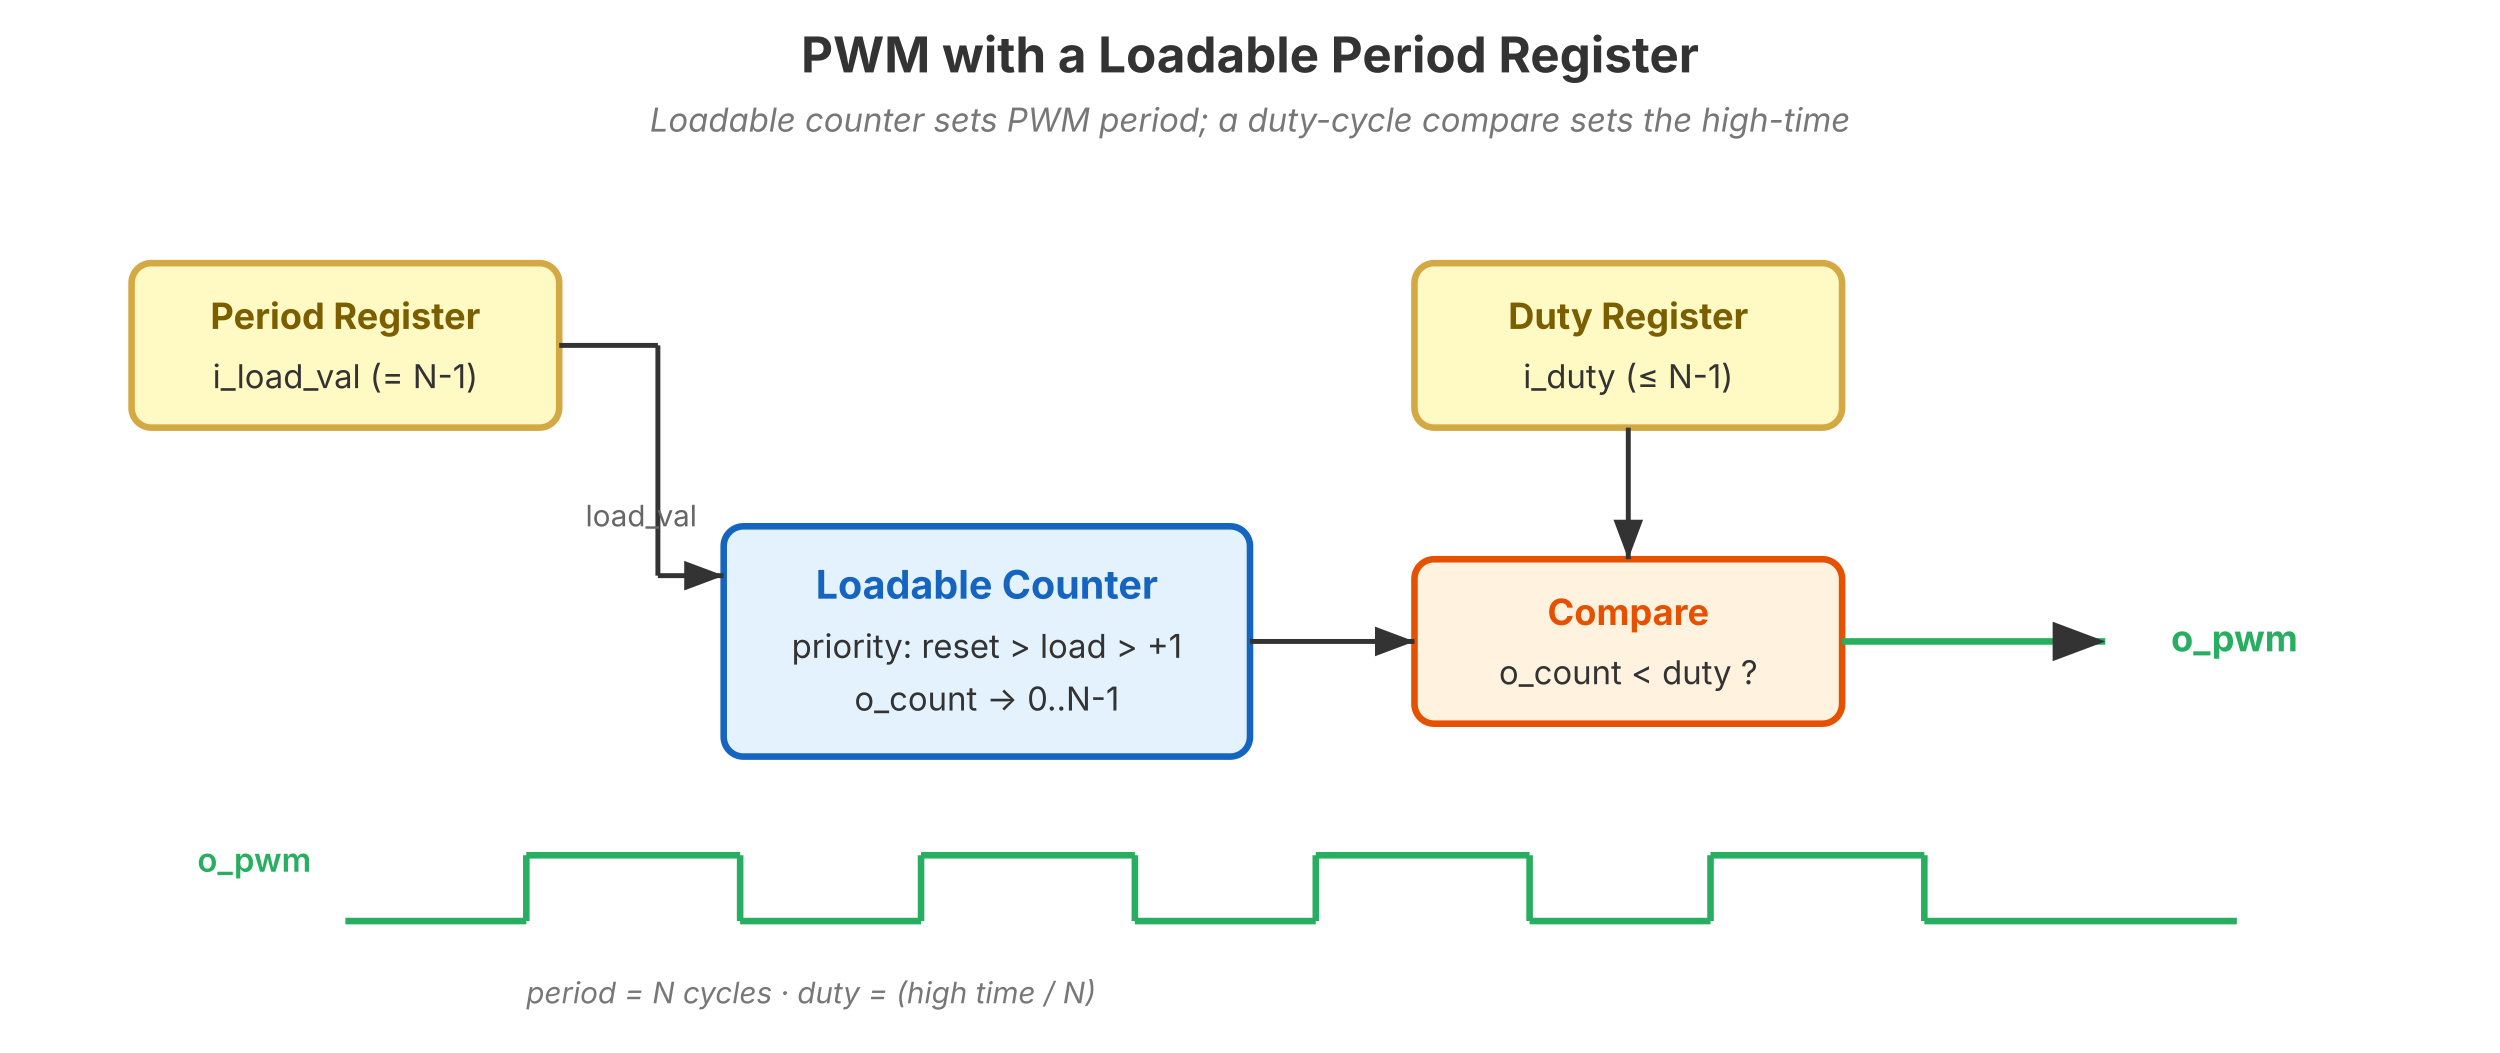
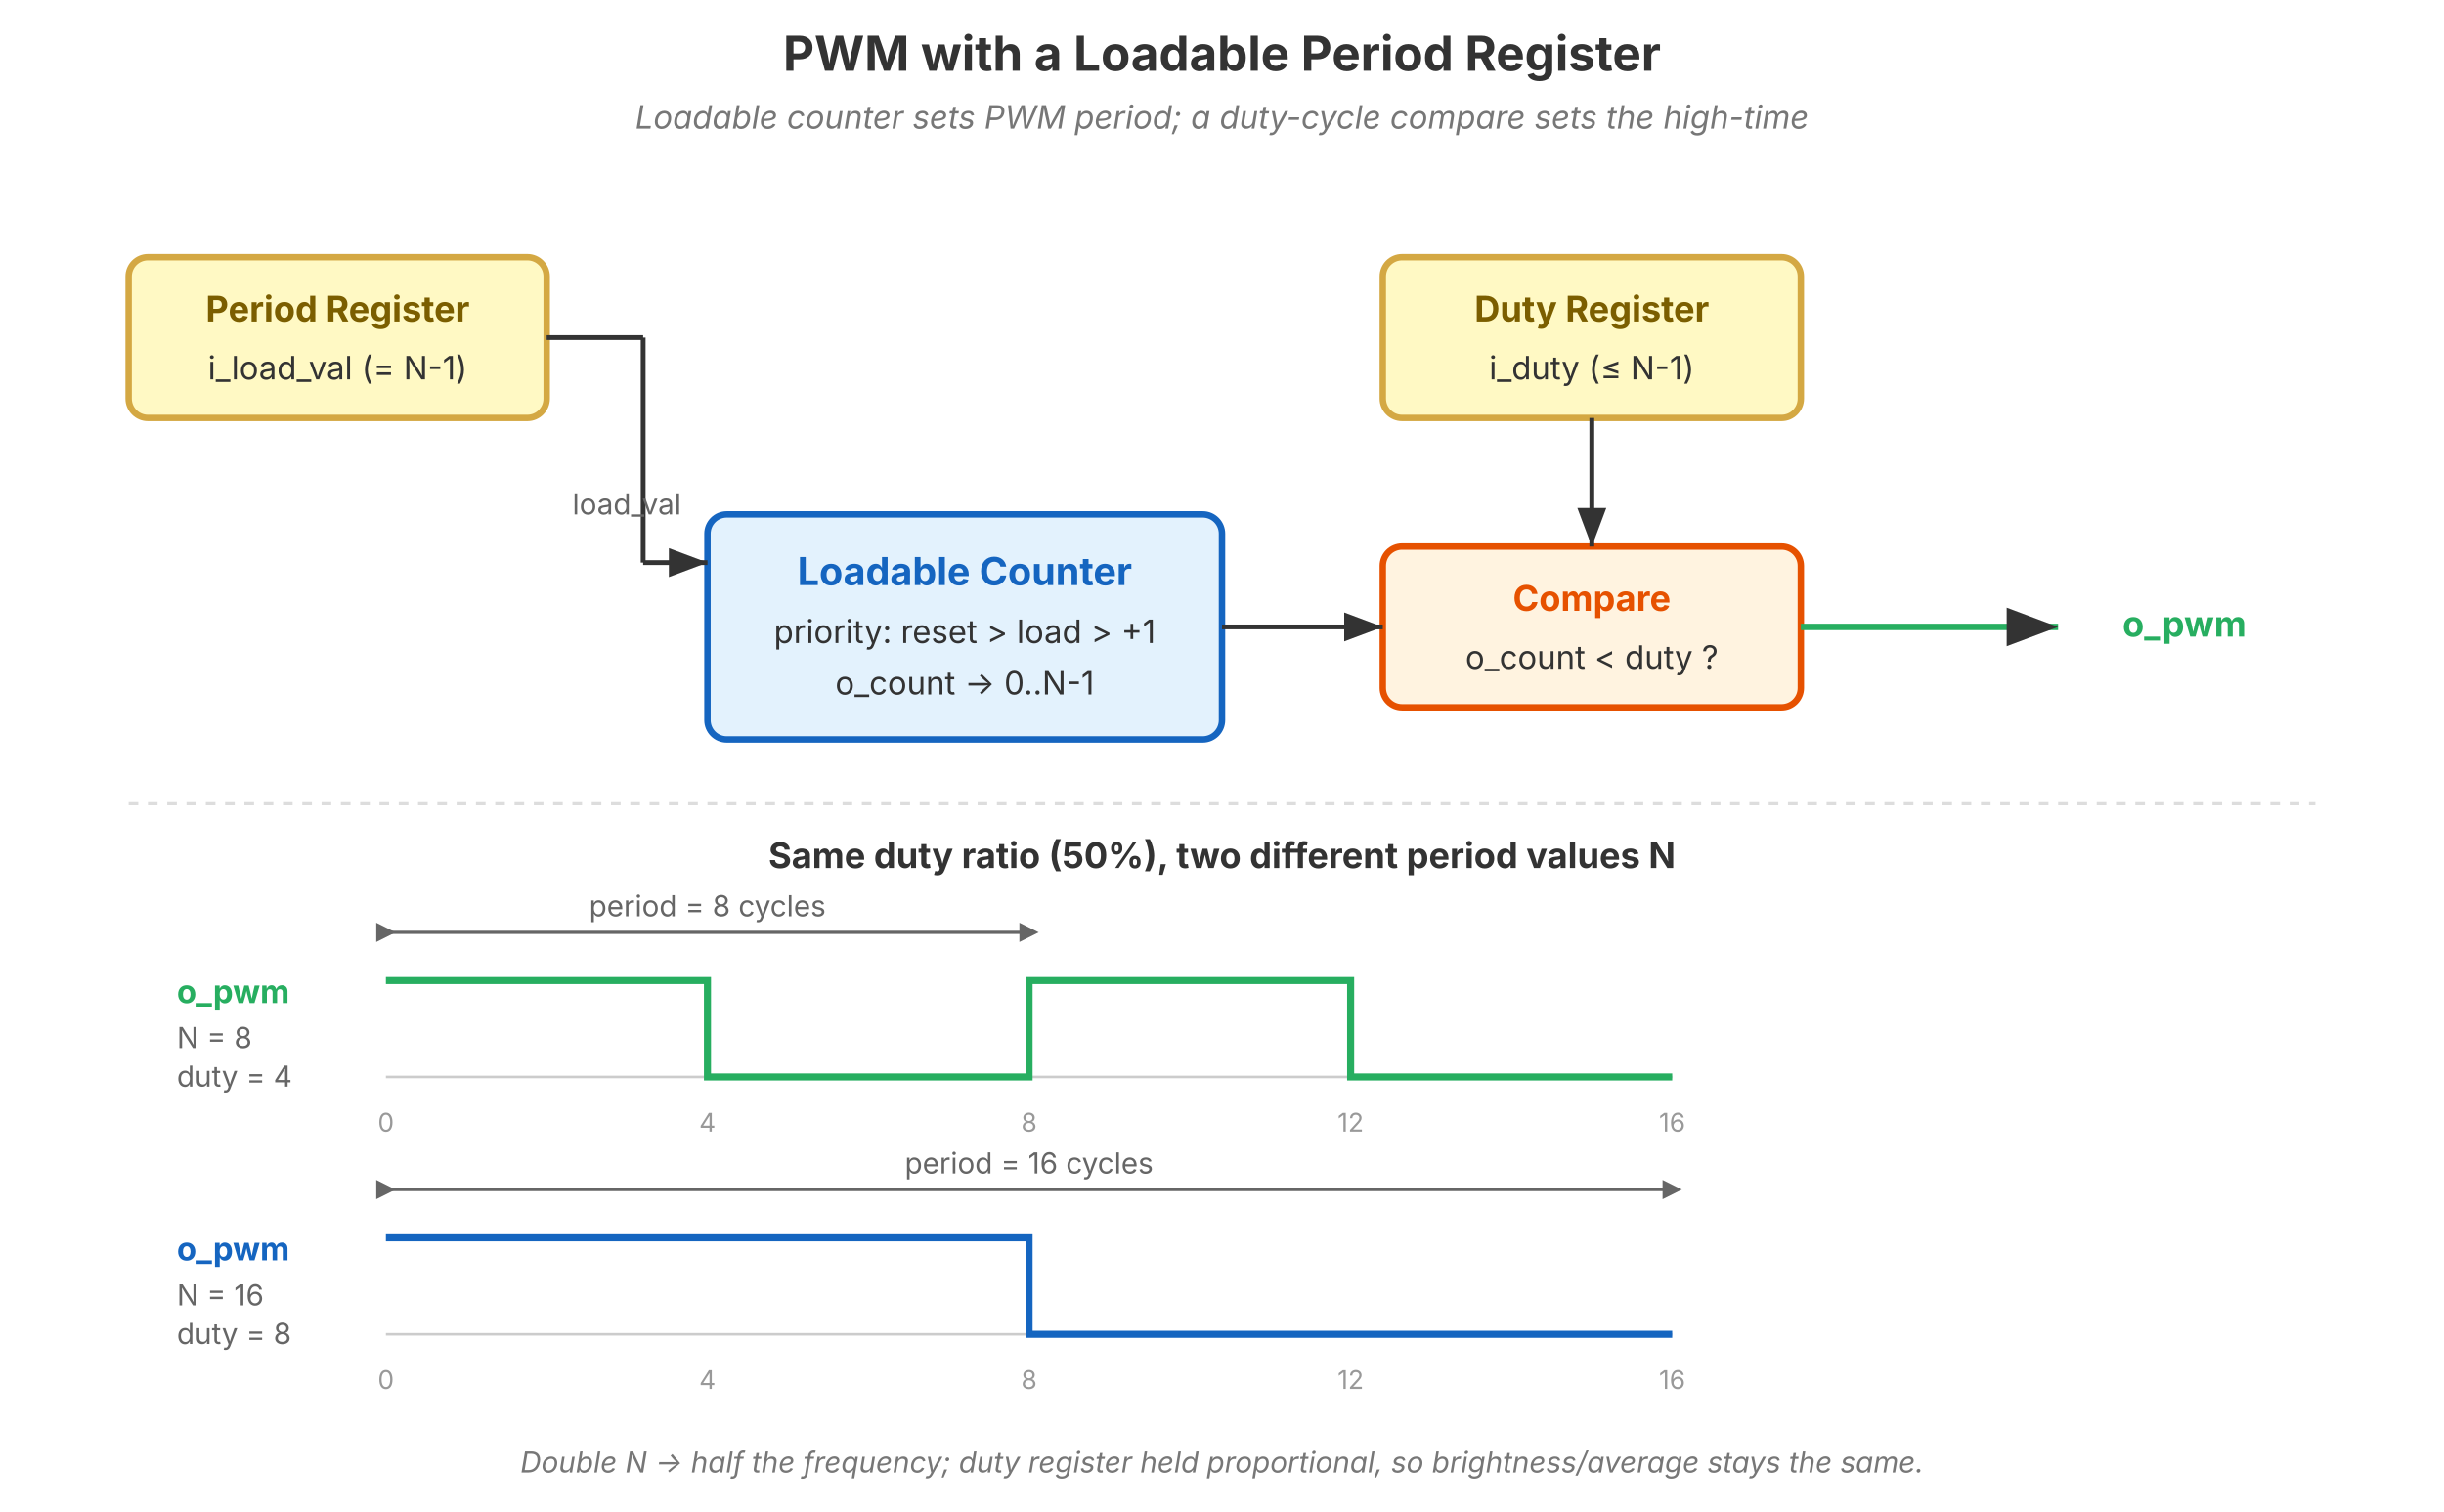
- <svg xmlns="http://www.w3.org/2000/svg" viewBox="0 0 760 320" font-family="Inter, sans-serif">
+ <svg xmlns="http://www.w3.org/2000/svg" viewBox="0 0 760 470" font-family="Inter, sans-serif">
  <defs>
    <marker id="arr" markerWidth="8" markerHeight="6" refX="8" refY="3" orient="auto">
      <path d="M0,0 L8,3 L0,6 Z" fill="#333" />
+     </marker>
+     <marker id="arrTick" markerWidth="6" markerHeight="6" refX="3" refY="3" orient="auto">
+       <path d="M0,0 L6,3 L0,6 Z" fill="#666" />
    </marker>
  </defs>
  <text x="380" y="22" text-anchor="middle" font-size="15" font-weight="700" fill="#333">PWM with a Loadable Period Register</text>
  <text x="380" y="40" text-anchor="middle" font-size="10" fill="#777" font-style="italic">Loadable counter sets PWM period; a duty-cycle compare sets the high-time</text>
  <rect x="40" y="80" width="130" height="50" rx="6" fill="#FFF9C4" stroke="#D4A843" stroke-width="2" />
  <text x="105" y="100" text-anchor="middle" font-size="11" font-weight="700" fill="#7B5E00">Period Register</text>
  <text x="105" y="118" text-anchor="middle" font-size="10" fill="#333">i_load_val (= N-1)</text>
  <rect x="220" y="160" width="160" height="70" rx="6" fill="#E3F2FD" stroke="#1565C0" stroke-width="2" />
  <text x="300" y="182" text-anchor="middle" font-size="12" font-weight="700" fill="#1565C0">Loadable Counter</text>
  <text x="300" y="200" text-anchor="middle" font-size="10" fill="#333">priority: reset &gt; load &gt; +1</text>
  <text x="300" y="216" text-anchor="middle" font-size="10" fill="#333">o_count → 0..N-1</text>
  <line x1="170" y1="105" x2="200" y2="105" stroke="#333" stroke-width="1.5" />
  <line x1="200" y1="105" x2="200" y2="175" stroke="#333" stroke-width="1.5" />
  <line x1="200" y1="175" x2="220" y2="175" stroke="#333" stroke-width="1.5" marker-end="url(#arr)" />
  <text x="178" y="160" font-size="9" fill="#666">load_val</text>
  <rect x="430" y="80" width="130" height="50" rx="6" fill="#FFF9C4" stroke="#D4A843" stroke-width="2" />
  <text x="495" y="100" text-anchor="middle" font-size="11" font-weight="700" fill="#7B5E00">Duty Register</text>
  <text x="495" y="118" text-anchor="middle" font-size="10" fill="#333">i_duty (≤ N-1)</text>
  <rect x="430" y="170" width="130" height="50" rx="6" fill="#FFF3E0" stroke="#E65100" stroke-width="2" />
  <text x="495" y="190" text-anchor="middle" font-size="11" font-weight="700" fill="#E65100">Compare</text>
  <text x="495" y="208" text-anchor="middle" font-size="10" fill="#333">o_count &lt; duty ?</text>
  <line x1="380" y1="195" x2="430" y2="195" stroke="#333" stroke-width="1.5" marker-end="url(#arr)" />
  <line x1="495" y1="130" x2="495" y2="170" stroke="#333" stroke-width="1.5" marker-end="url(#arr)" />
  <line x1="560" y1="195" x2="640" y2="195" stroke="#27AE60" stroke-width="2" marker-end="url(#arr)" />
  <text x="660" y="198" font-size="11" font-weight="700" fill="#27AE60">o_pwm</text>
-   <text x="60" y="265" font-size="10" fill="#27AE60" font-weight="600">o_pwm</text>
-   <line x1="105" y1="280" x2="160" y2="280" stroke="#27AE60" stroke-width="2" />
-   <line x1="160" y1="280" x2="160" y2="260" stroke="#27AE60" stroke-width="2" />
-   <line x1="160" y1="260" x2="225" y2="260" stroke="#27AE60" stroke-width="2" />
-   <line x1="225" y1="260" x2="225" y2="280" stroke="#27AE60" stroke-width="2" />
-   <line x1="225" y1="280" x2="280" y2="280" stroke="#27AE60" stroke-width="2" />
-   <line x1="280" y1="280" x2="280" y2="260" stroke="#27AE60" stroke-width="2" />
-   <line x1="280" y1="260" x2="345" y2="260" stroke="#27AE60" stroke-width="2" />
-   <line x1="345" y1="260" x2="345" y2="280" stroke="#27AE60" stroke-width="2" />
-   <line x1="345" y1="280" x2="400" y2="280" stroke="#27AE60" stroke-width="2" />
-   <line x1="400" y1="280" x2="400" y2="260" stroke="#27AE60" stroke-width="2" />
-   <line x1="400" y1="260" x2="465" y2="260" stroke="#27AE60" stroke-width="2" />
-   <line x1="465" y1="260" x2="465" y2="280" stroke="#27AE60" stroke-width="2" />
-   <line x1="465" y1="280" x2="520" y2="280" stroke="#27AE60" stroke-width="2" />
-   <line x1="520" y1="280" x2="520" y2="260" stroke="#27AE60" stroke-width="2" />
-   <line x1="520" y1="260" x2="585" y2="260" stroke="#27AE60" stroke-width="2" />
-   <line x1="585" y1="260" x2="585" y2="280" stroke="#27AE60" stroke-width="2" />
-   <line x1="585" y1="280" x2="680" y2="280" stroke="#27AE60" stroke-width="2" />
-   <text x="160" y="305" font-size="9" fill="#777" font-style="italic">period = N cycles · duty = (high time / N)</text>
+   <line x1="40" y1="250" x2="720" y2="250" stroke="#DDD" stroke-width="1" stroke-dasharray="3,3" />
+   <text x="380" y="270" text-anchor="middle" font-size="11" font-weight="700" fill="#333">Same duty ratio (50%), two different period values N</text>
+   <text x="55" y="312" font-size="10" font-weight="700" fill="#27AE60">o_pwm</text>
+   <text x="55" y="326" font-size="9" fill="#666">N = 8</text>
+   <text x="55" y="338" font-size="9" fill="#666">duty = 4</text>
+   <line x1="120" y1="335" x2="520" y2="335" stroke="#CCC" stroke-width="0.8" />
+   <polyline points="120,305 220,305 220,335 320,335 320,305 420,305 420,335 520,335" fill="none" stroke="#27AE60" stroke-width="2.2" />
+   <line x1="120" y1="290" x2="320" y2="290" stroke="#666" stroke-width="1" marker-start="url(#arrTick)" marker-end="url(#arrTick)" />
+   <text x="220" y="285" text-anchor="middle" font-size="9" fill="#666">period = 8 cycles</text>
+   <text x="120" y="352" text-anchor="middle" font-size="8" fill="#999">0</text>
+   <text x="220" y="352" text-anchor="middle" font-size="8" fill="#999">4</text>
+   <text x="320" y="352" text-anchor="middle" font-size="8" fill="#999">8</text>
+   <text x="420" y="352" text-anchor="middle" font-size="8" fill="#999">12</text>
+   <text x="520" y="352" text-anchor="middle" font-size="8" fill="#999">16</text>
+   <text x="55" y="392" font-size="10" font-weight="700" fill="#1565C0">o_pwm</text>
+   <text x="55" y="406" font-size="9" fill="#666">N = 16</text>
+   <text x="55" y="418" font-size="9" fill="#666">duty = 8</text>
+   <line x1="120" y1="415" x2="520" y2="415" stroke="#CCC" stroke-width="0.8" />
+   <polyline points="120,385 320,385 320,415 520,415" fill="none" stroke="#1565C0" stroke-width="2.2" />
+   <line x1="120" y1="370" x2="520" y2="370" stroke="#666" stroke-width="1" marker-start="url(#arrTick)" marker-end="url(#arrTick)" />
+   <text x="320" y="365" text-anchor="middle" font-size="9" fill="#666">period = 16 cycles</text>
+   <text x="120" y="432" text-anchor="middle" font-size="8" fill="#999">0</text>
+   <text x="220" y="432" text-anchor="middle" font-size="8" fill="#999">4</text>
+   <text x="320" y="432" text-anchor="middle" font-size="8" fill="#999">8</text>
+   <text x="420" y="432" text-anchor="middle" font-size="8" fill="#999">12</text>
+   <text x="520" y="432" text-anchor="middle" font-size="8" fill="#999">16</text>
+   <text x="380" y="458" text-anchor="middle" font-size="9" fill="#777" font-style="italic">Double N → half the frequency; duty register held proportional, so brightness/average stays the same.</text>
</svg>
